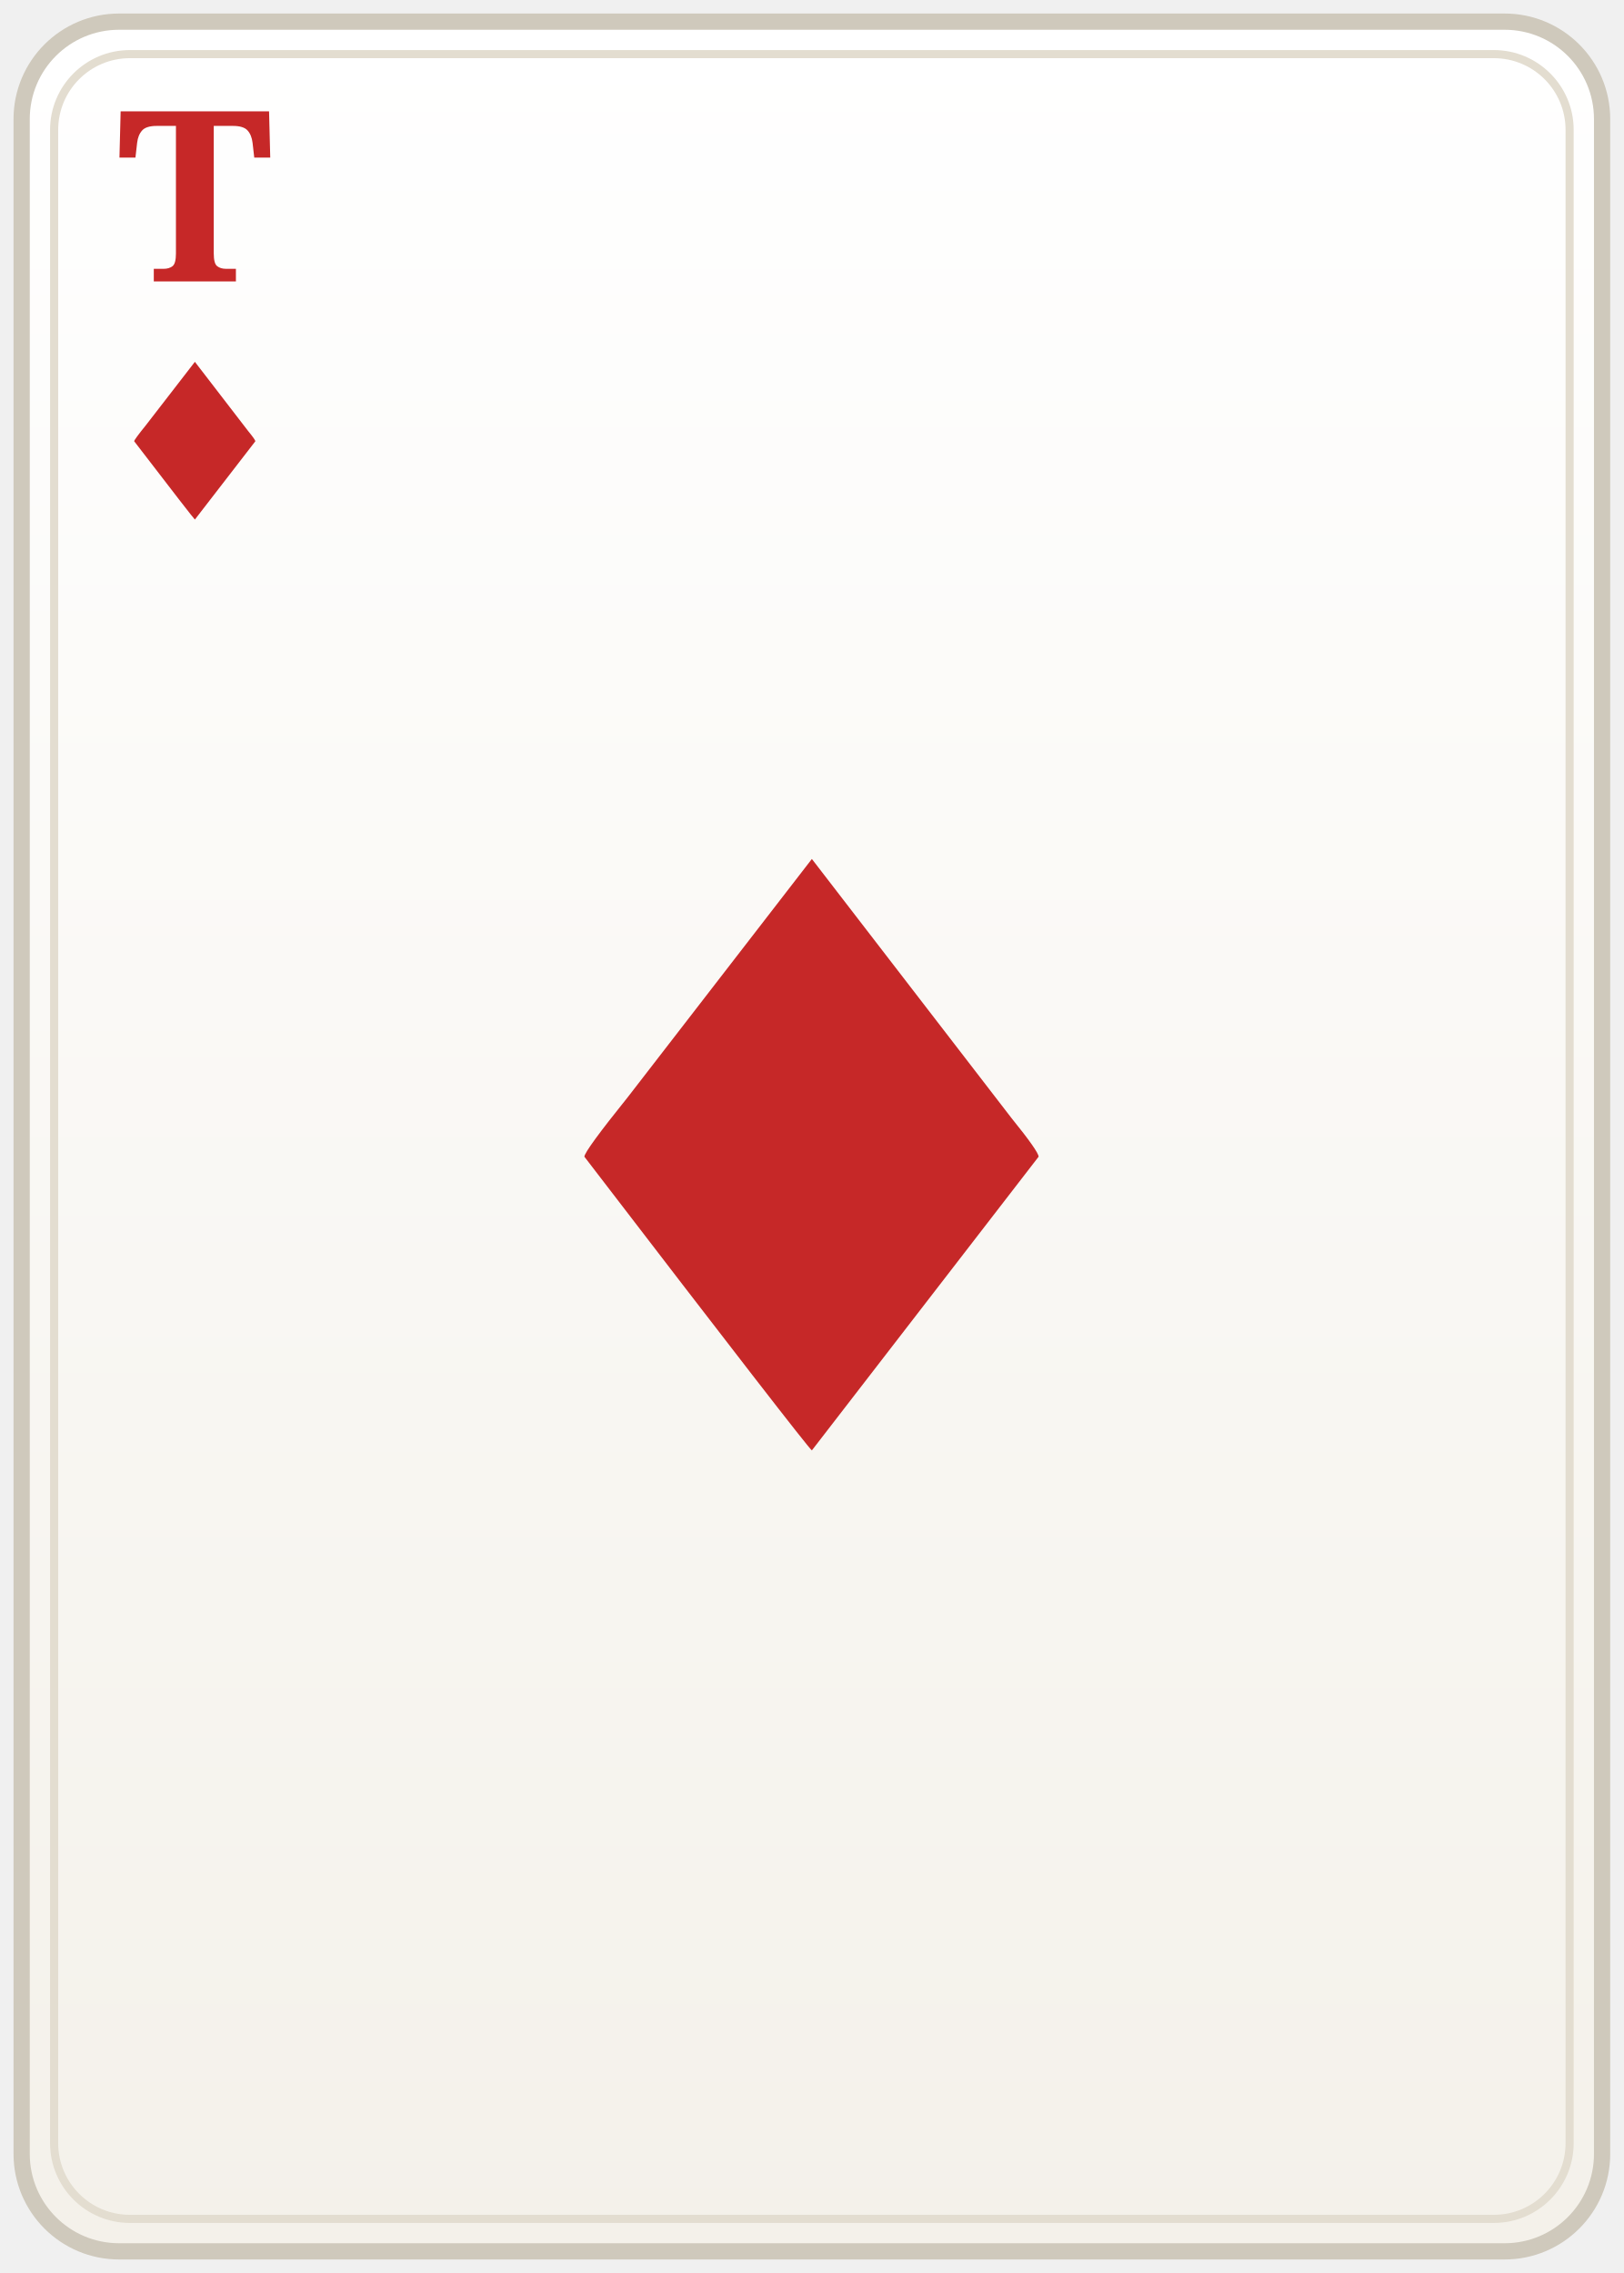
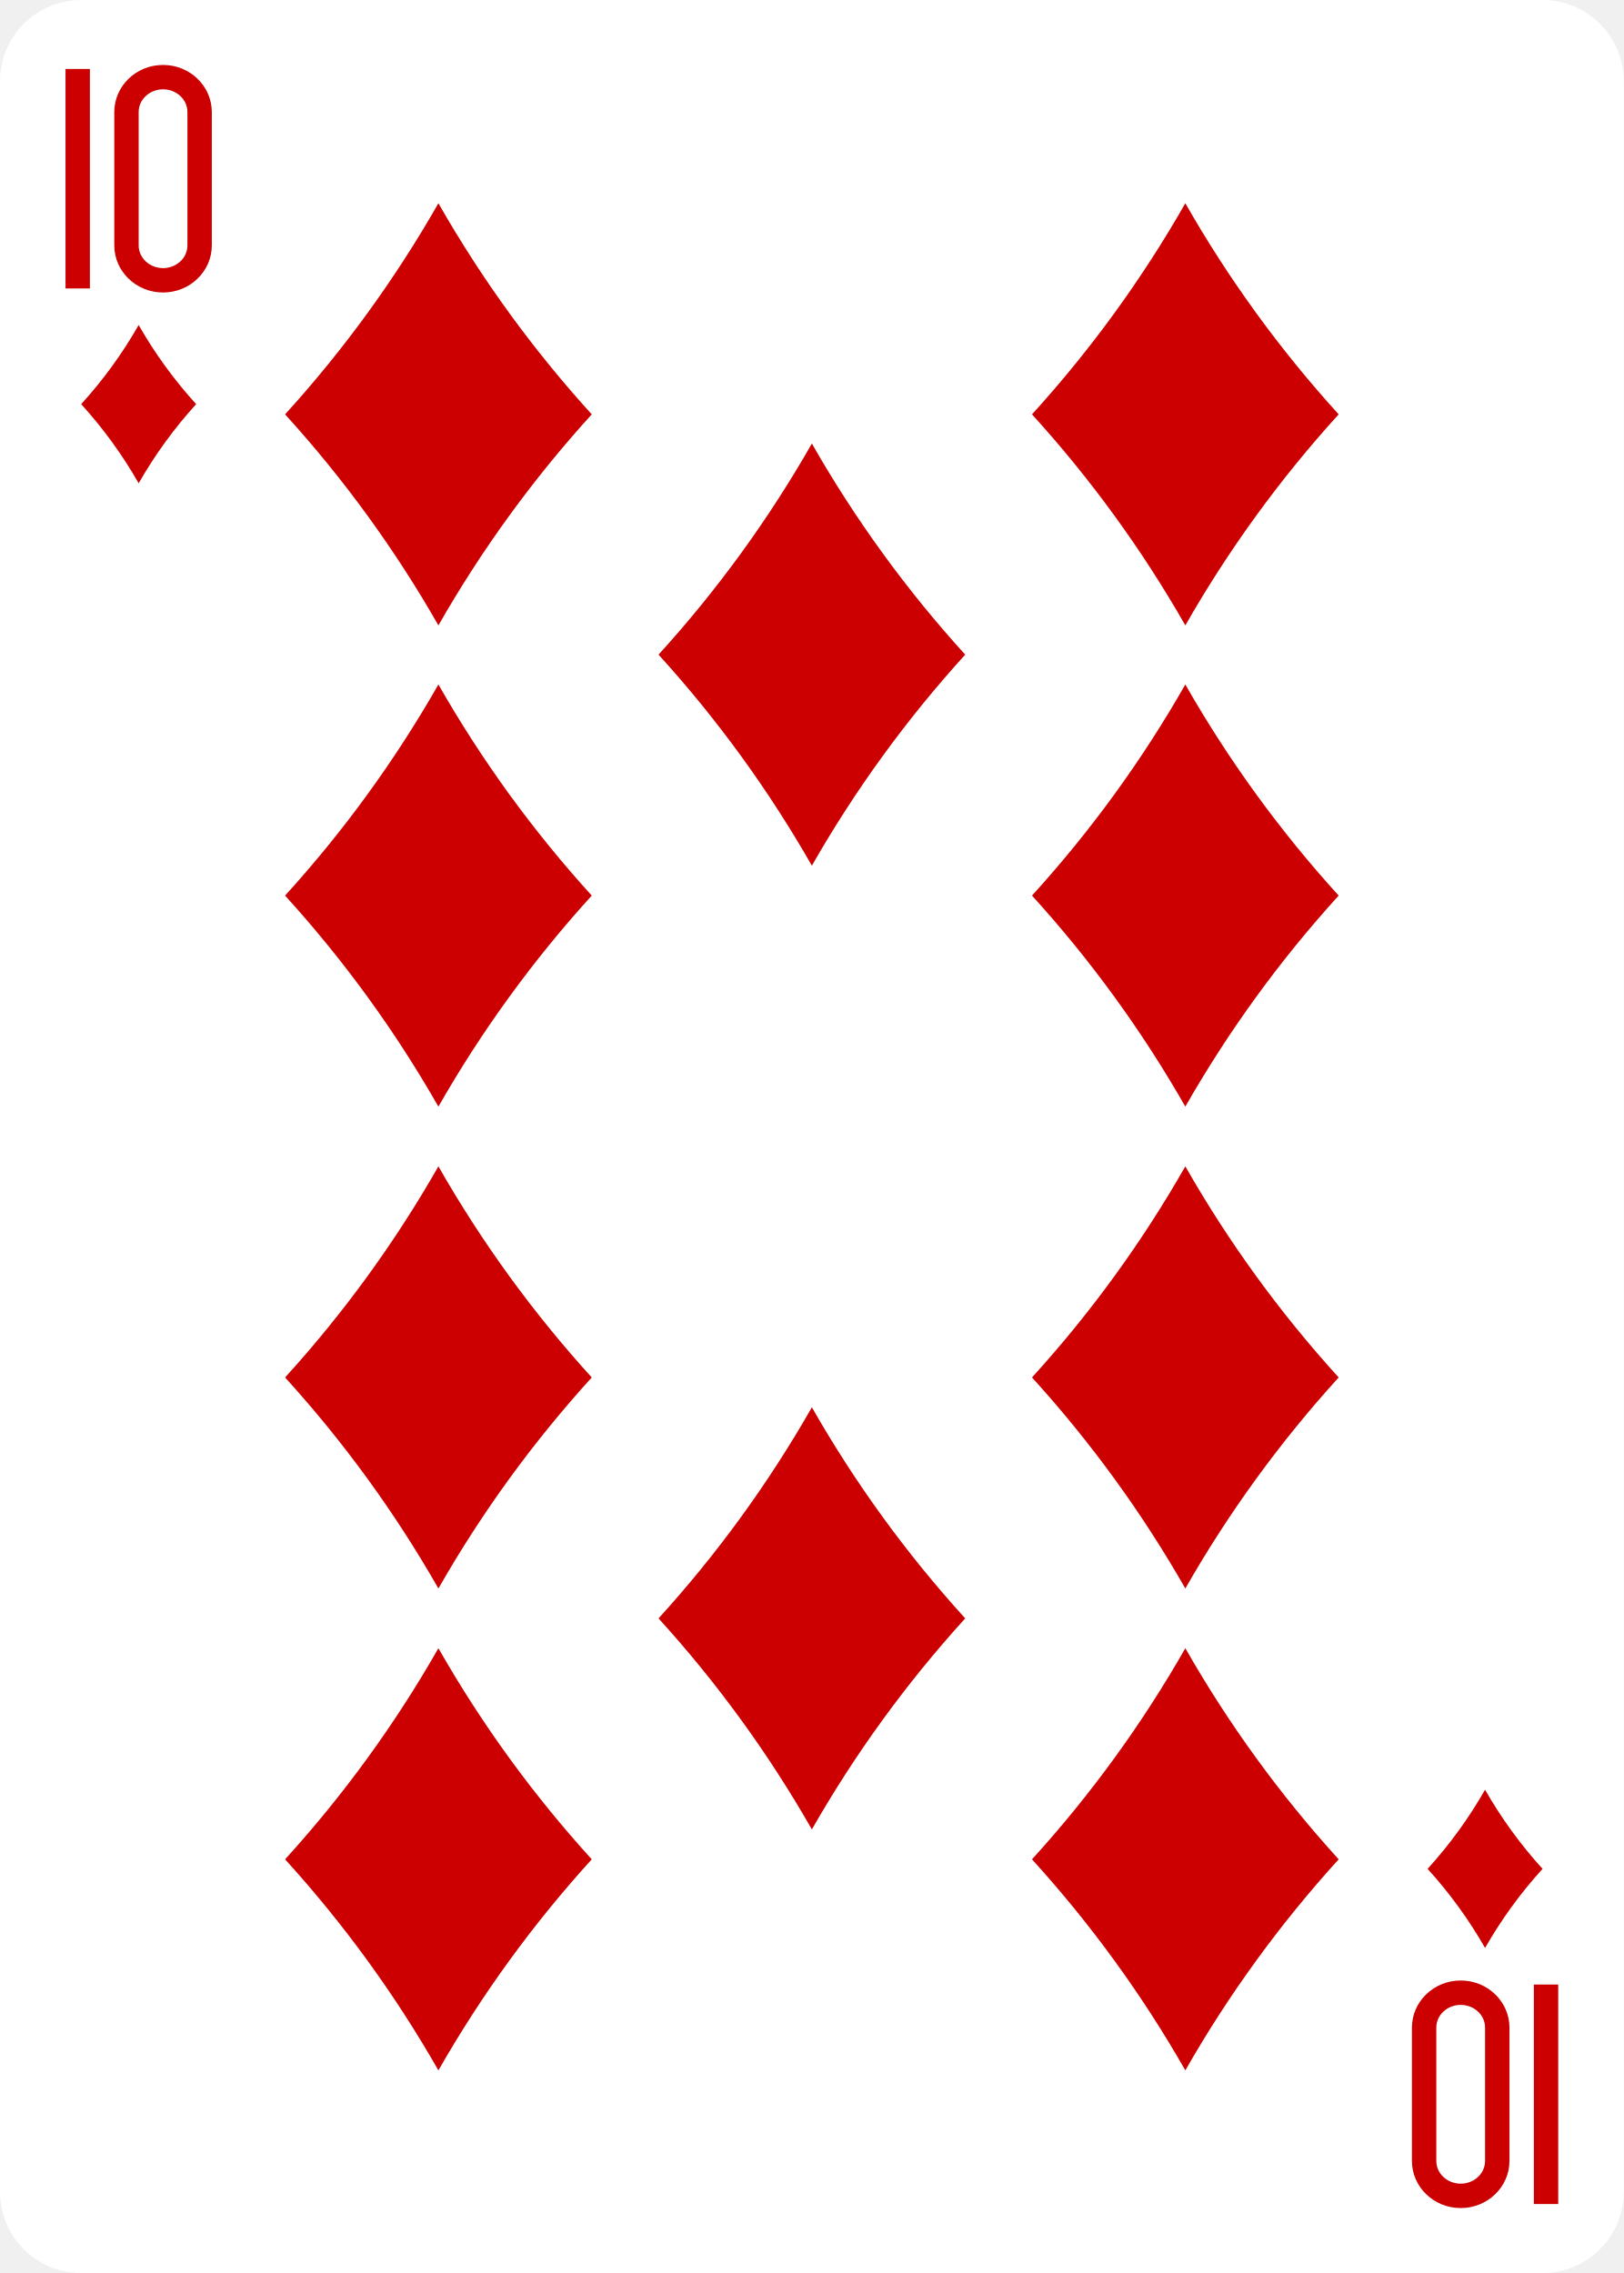
- <svg xmlns="http://www.w3.org/2000/svg" viewBox="0 0 300 420" width="300" height="420">
-   <defs>
-     <linearGradient id="face" x1="0" y1="0" x2="0" y2="1">
-       <stop offset="0%" stop-color="#ffffff" />
-       <stop offset="100%" stop-color="#f4f1ea" />
-     </linearGradient>
-   </defs>
-   <rect x="4" y="4" width="292" height="412" rx="18" fill="url(#face)" stroke="#cfc9bc" stroke-width="3" />
-   <rect x="10" y="10" width="280" height="400" rx="14" fill="none" stroke="#e3ddd0" stroke-width="1.5" />
-   <g transform="rotate(180 270 390)">
-     <text x="36" y="52" font-family="Georgia, serif" font-size="44" font-weight="bold" fill="#c62828" text-anchor="middle">T</text>
-     <text x="36" y="96" font-family="Georgia, serif" font-size="40" fill="#c62828" text-anchor="middle">♦</text>
+ <svg xmlns="http://www.w3.org/2000/svg" width="100%" height="100%" viewBox="0 0 1500 2100" version="1.1" xml:space="preserve" style="fill-rule:evenodd;clip-rule:evenodd;stroke-linejoin:round;stroke-miterlimit:2;">
+   <g transform="matrix(2,0,0,2,0,0)">
+     <path d="M750,37.5C750,16.803 733.197,0 712.5,0L37.5,0C16.803,0 0,16.803 0,37.5L0,1012.5C0,1033.197 16.803,1050 37.5,1050L712.5,1050C733.197,1050 750,1033.197 750,1012.5L750,37.5Z" style="fill:white;" />
  </g>
-   <g>
-     <text x="36" y="52" font-family="Georgia, serif" font-size="44" font-weight="bold" fill="#c62828" text-anchor="middle">T</text>
-     <text x="36" y="96" font-family="Georgia, serif" font-size="40" fill="#c62828" text-anchor="middle">♦</text>
+   <g id="diamonds">
+     <g>
+       <g>
+         <g id="j" transform="matrix(67.67778,0,0,67.67778,-20585.575,-9841.478)">
+           <path d="M320.35,173.68C319.76,172.646 319.058,171.68 318.257,170.799C319.058,169.918 319.76,168.952 320.35,167.917C320.94,168.952 321.642,169.918 322.443,170.799C321.642,171.68 320.94,172.646 320.35,173.68Z" style="fill:rgb(204,0,0);" />
+         </g>
+         <g id="j1" transform="matrix(67.67778,0,0,67.67778,-21275.575,-9841.478)">
+           <path d="M320.35,173.68C319.76,172.646 319.058,171.68 318.257,170.799C319.058,169.918 319.76,168.952 320.35,167.917C320.94,168.952 321.642,169.918 322.443,170.799C321.642,171.68 320.94,172.646 320.35,173.68Z" style="fill:rgb(204,0,0);" />
+         </g>
+         <g id="j2" transform="matrix(67.67778,0,0,67.67778,-20585.575,-10286.678)">
+           <path d="M320.35,173.68C319.76,172.646 319.058,171.68 318.257,170.799C319.058,169.918 319.76,168.952 320.35,167.917C320.94,168.952 321.642,169.918 322.443,170.799C321.642,171.68 320.94,172.646 320.35,173.68Z" style="fill:rgb(204,0,0);" />
+         </g>
+         <g id="j3" transform="matrix(67.67778,0,0,67.67778,-20585.575,-11176.478)">
+           <path d="M320.35,173.68C319.76,172.646 319.058,171.68 318.257,170.799C319.058,169.918 319.76,168.952 320.35,167.917C320.94,168.952 321.642,169.918 322.443,170.799C321.642,171.68 320.94,172.646 320.35,173.68Z" style="fill:rgb(204,0,0);" />
+         </g>
+         <g id="j4" transform="matrix(67.67778,0,0,67.67778,-21275.575,-10286.678)">
+           <path d="M320.35,173.68C319.76,172.646 319.058,171.68 318.257,170.799C319.058,169.918 319.76,168.952 320.35,167.917C320.94,168.952 321.642,169.918 322.443,170.799C321.642,171.68 320.94,172.646 320.35,173.68Z" style="fill:rgb(204,0,0);" />
+         </g>
+         <g id="j5" transform="matrix(67.67778,0,0,67.67778,-20930.575,-10954.478)">
+           <path d="M320.35,173.68C319.76,172.646 319.058,171.68 318.257,170.799C319.058,169.918 319.76,168.952 320.35,167.917C320.94,168.952 321.642,169.918 322.443,170.799C321.642,171.68 320.94,172.646 320.35,173.68Z" style="fill:rgb(204,0,0);" />
+         </g>
+         <g id="j6" transform="matrix(67.67778,0,0,67.67778,-20930.575,-10064.078)">
+           <path d="M320.35,173.68C319.76,172.646 319.058,171.68 318.257,170.799C319.058,169.918 319.76,168.952 320.35,167.917C320.94,168.952 321.642,169.918 322.443,170.799C321.642,171.68 320.94,172.646 320.35,173.68Z" style="fill:rgb(204,0,0);" />
+         </g>
+         <g id="j7" transform="matrix(67.67778,0,0,67.67778,-21275.575,-10731.878)">
+           <path d="M320.35,173.68C319.76,172.646 319.058,171.68 318.257,170.799C319.058,169.918 319.76,168.952 320.35,167.917C320.94,168.952 321.642,169.918 322.443,170.799C321.642,171.68 320.94,172.646 320.35,173.68Z" style="fill:rgb(204,0,0);" />
+         </g>
+         <g id="j8" transform="matrix(67.67778,0,0,67.67778,-20585.575,-10731.878)">
+           <path d="M320.35,173.68C319.76,172.646 319.058,171.68 318.257,170.799C319.058,169.918 319.76,168.952 320.35,167.917C320.94,168.952 321.642,169.918 322.443,170.799C321.642,171.68 320.94,172.646 320.35,173.68Z" style="fill:rgb(204,0,0);" />
+         </g>
+         <g id="j9" transform="matrix(67.67778,0,0,67.67778,-21275.575,-11176.478)">
+           <path d="M320.35,173.68C319.76,172.646 319.058,171.68 318.257,170.799C319.058,169.918 319.76,168.952 320.35,167.917C320.94,168.952 321.642,169.918 322.443,170.799C321.642,171.68 320.94,172.646 320.35,173.68Z" style="fill:rgb(204,0,0);" />
+         </g>
+       </g>
+       <g transform="matrix(2,0,0,2,0,0)">
+         <g id="B" transform="matrix(7.508436,0,0,7.508436,-5330.762,-3.787964)">
+           <path d="M723,15.6C723,17.195 721.663,18.5 720,18.5C718.337,18.5 717,17.195 717,15.6L717,7.4C717,5.805 718.337,4.5 720,4.5C721.663,4.5 723,5.805 723,7.4L723,15.6ZM721.5,15.6L721.5,7.4C721.5,6.615 720.818,6 720,6C719.182,6 718.5,6.615 718.5,7.4L718.5,15.6C718.5,16.385 719.182,17 720,17C720.818,17 721.5,16.385 721.5,15.6ZM714,4.75L715.5,4.75L715.5,18.25L714,18.25L714,4.75Z" style="fill:rgb(204,0,0);" />
+         </g>
+         <g transform="matrix(0.720725,0,0,0.55625,-140.25,-311.6339)">
+           <rect x="236.22" y="614.173" width="94.488" height="188.976" style="fill:none;" />
+         </g>
+         <g id="j10" transform="matrix(12.68544,0,0,12.68544,-3999.731,-1979.961)">
+           <path d="M320.35,173.68C319.76,172.646 319.058,171.68 318.257,170.799C319.058,169.918 319.76,168.952 320.35,167.917C320.94,168.952 321.642,169.918 322.443,170.799C321.642,171.68 320.94,172.646 320.35,173.68Z" style="fill:rgb(204,0,0);" />
+         </g>
+         <g id="j11" transform="matrix(12.68544,0,0,12.68544,-3377.831,-1303.353)">
+           <path d="M320.35,173.68C319.76,172.646 319.058,171.68 318.257,170.799C319.058,169.918 319.76,168.952 320.35,167.917C320.94,168.952 321.642,169.918 322.443,170.799C321.642,171.68 320.94,172.646 320.35,173.68Z" style="fill:rgb(204,0,0);" />
+         </g>
+         <g id="B1" transform="matrix(-7.508436,-0,0,-7.508436,6080.762,1053.788)">
+           <path d="M723,15.6C723,17.195 721.663,18.5 720,18.5C718.337,18.5 717,17.195 717,15.6L717,7.4C717,5.805 718.337,4.5 720,4.5C721.663,4.5 723,5.805 723,7.4L723,15.6ZM721.5,15.6L721.5,7.4C721.5,6.615 720.818,6 720,6C719.182,6 718.5,6.615 718.5,7.4L718.5,15.6C718.5,16.385 719.182,17 720,17C720.818,17 721.5,16.385 721.5,15.6ZM714,4.75L715.5,4.75L715.5,18.25L714,18.25L714,4.75Z" style="fill:rgb(204,0,0);" />
+         </g>
+         <g transform="matrix(-0.720725,-0,0,-0.55625,890.25,1361.634)">
+           <rect x="236.22" y="614.173" width="94.488" height="188.976" style="fill:none;" />
+         </g>
+       </g>
+     </g>
  </g>
-   <text x="150" y="268" font-family="Georgia, serif" font-size="150" fill="#c62828" text-anchor="middle">♦</text>
</svg>
